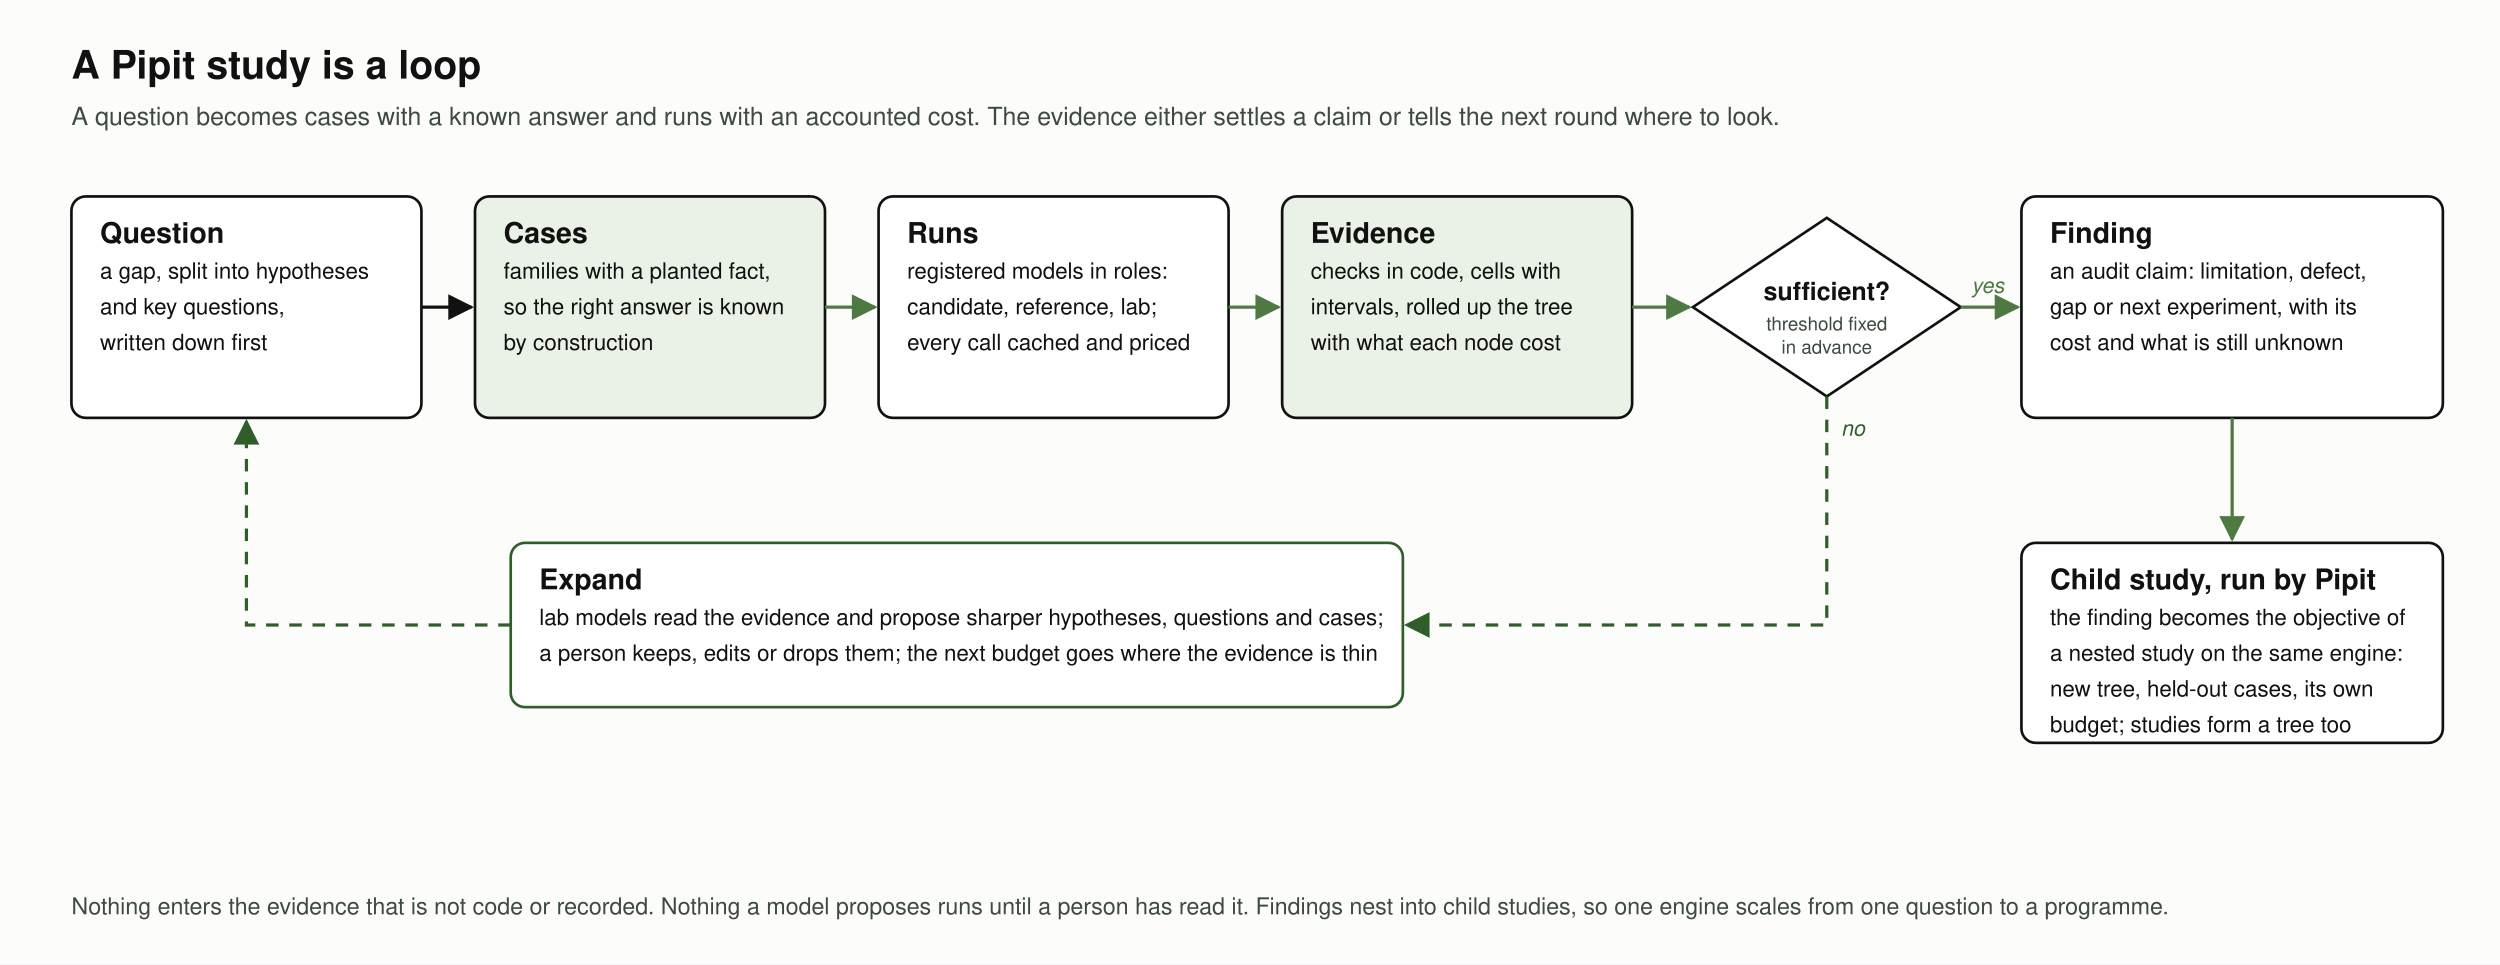
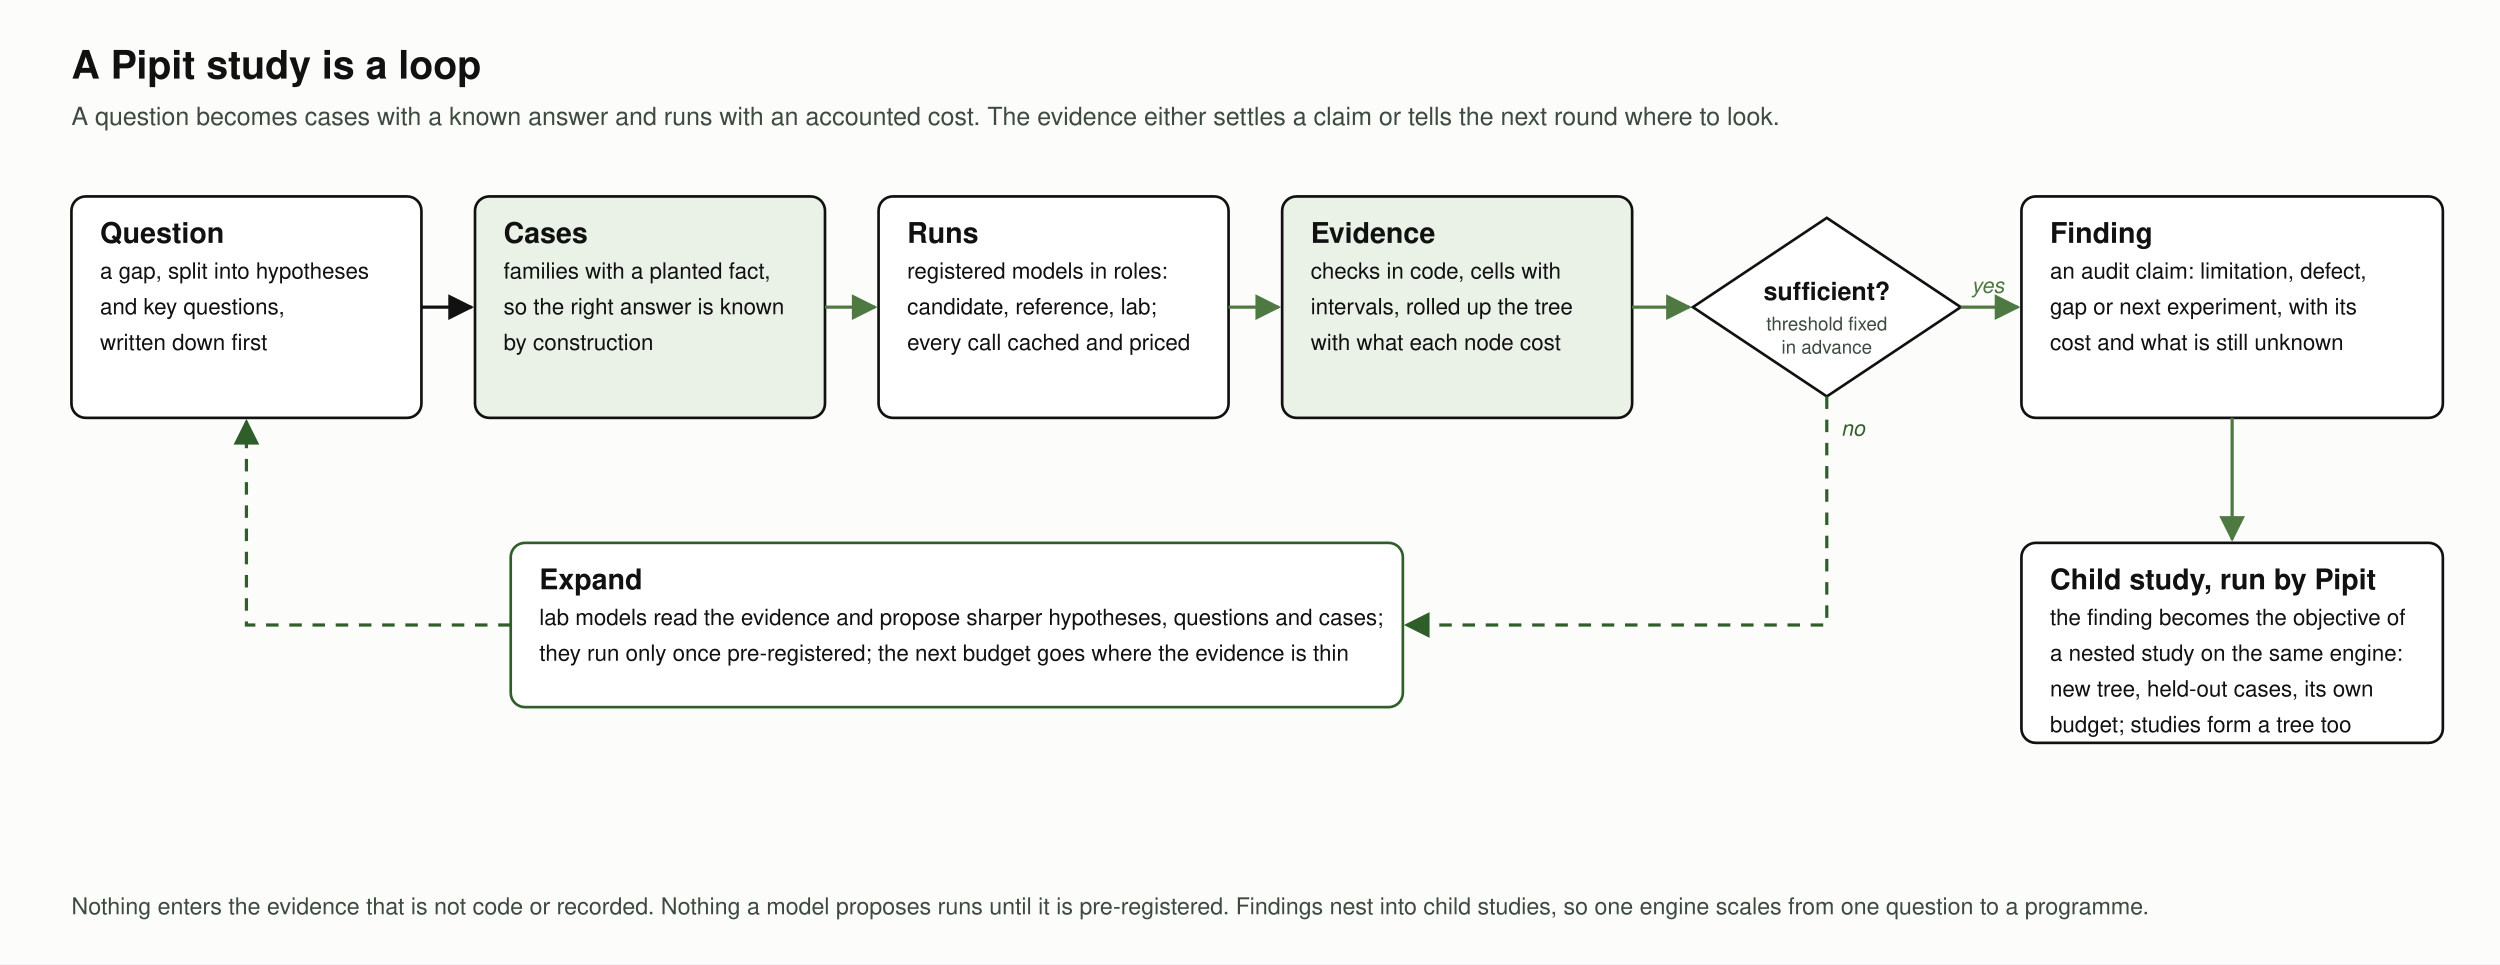
<svg xmlns="http://www.w3.org/2000/svg" width="1400" height="540" viewBox="0 0 1400 540" role="img">
  <defs>
    <marker id="arrow" viewBox="0 0 10 10" refX="9" refY="5" markerWidth="8" markerHeight="8" orient="auto-start-reverse">
      <path d="M 0 0 L 10 5 L 0 10 z" fill="#111111" />
    </marker>
    <marker id="arrow-accent" viewBox="0 0 10 10" refX="9" refY="5" markerWidth="8" markerHeight="8" orient="auto-start-reverse">
      <path d="M 0 0 L 10 5 L 0 10 z" fill="#4f7942" />
    </marker>
    <marker id="arrow-return" viewBox="0 0 10 10" refX="9" refY="5" markerWidth="8" markerHeight="8" orient="auto-start-reverse">
      <path d="M 0 0 L 10 5 L 0 10 z" fill="#2f5e2a" />
    </marker>
  </defs>
  <rect x="0" y="0" width="1400" height="540" fill="#fcfcfa" />
  <text x="40" y="44" font-family="Helvetica Neue, Helvetica, Arial, sans-serif" font-size="22" font-weight="600" fill="#111111" text-anchor="start" style="">A Pipit study is a loop</text>
  <text x="40" y="70" font-family="Helvetica Neue, Helvetica, Arial, sans-serif" font-size="14" font-weight="normal" fill="#3d4a40" text-anchor="start" style="">A question becomes cases with a known answer and runs with an accounted cost. The evidence either settles a claim or tells the next round where to look.</text>
  <rect x="40" y="110" width="196" height="124" rx="8" fill="white" stroke="#111111" stroke-width="1.5" />
  <text x="56" y="136" font-family="Helvetica Neue, Helvetica, Arial, sans-serif" font-size="16" font-weight="600" fill="#111111" text-anchor="start" style="">Question</text>
  <text x="56" y="156" font-family="Helvetica Neue, Helvetica, Arial, sans-serif" font-size="12.5" font-weight="normal" fill="#111111" text-anchor="start" style="">a gap, split into hypotheses</text>
  <text x="56" y="176" font-family="Helvetica Neue, Helvetica, Arial, sans-serif" font-size="12.5" font-weight="normal" fill="#111111" text-anchor="start" style="">and key questions,</text>
  <text x="56" y="196" font-family="Helvetica Neue, Helvetica, Arial, sans-serif" font-size="12.5" font-weight="normal" fill="#111111" text-anchor="start" style="">written down first</text>
  <rect x="266" y="110" width="196" height="124" rx="8" fill="#eaf1e6" stroke="#111111" stroke-width="1.5" />
  <text x="282" y="136" font-family="Helvetica Neue, Helvetica, Arial, sans-serif" font-size="16" font-weight="600" fill="#111111" text-anchor="start" style="">Cases</text>
  <text x="282" y="156" font-family="Helvetica Neue, Helvetica, Arial, sans-serif" font-size="12.5" font-weight="normal" fill="#111111" text-anchor="start" style="">families with a planted fact,</text>
  <text x="282" y="176" font-family="Helvetica Neue, Helvetica, Arial, sans-serif" font-size="12.5" font-weight="normal" fill="#111111" text-anchor="start" style="">so the right answer is known</text>
  <text x="282" y="196" font-family="Helvetica Neue, Helvetica, Arial, sans-serif" font-size="12.5" font-weight="normal" fill="#111111" text-anchor="start" style="">by construction</text>
  <rect x="492" y="110" width="196" height="124" rx="8" fill="white" stroke="#111111" stroke-width="1.5" />
  <text x="508" y="136" font-family="Helvetica Neue, Helvetica, Arial, sans-serif" font-size="16" font-weight="600" fill="#111111" text-anchor="start" style="">Runs</text>
  <text x="508" y="156" font-family="Helvetica Neue, Helvetica, Arial, sans-serif" font-size="12.5" font-weight="normal" fill="#111111" text-anchor="start" style="">registered models in roles:</text>
  <text x="508" y="176" font-family="Helvetica Neue, Helvetica, Arial, sans-serif" font-size="12.5" font-weight="normal" fill="#111111" text-anchor="start" style="">candidate, reference, lab;</text>
  <text x="508" y="196" font-family="Helvetica Neue, Helvetica, Arial, sans-serif" font-size="12.5" font-weight="normal" fill="#111111" text-anchor="start" style="">every call cached and priced</text>
  <rect x="718" y="110" width="196" height="124" rx="8" fill="#eaf1e6" stroke="#111111" stroke-width="1.5" />
  <text x="734" y="136" font-family="Helvetica Neue, Helvetica, Arial, sans-serif" font-size="16" font-weight="600" fill="#111111" text-anchor="start" style="">Evidence</text>
  <text x="734" y="156" font-family="Helvetica Neue, Helvetica, Arial, sans-serif" font-size="12.5" font-weight="normal" fill="#111111" text-anchor="start" style="">checks in code, cells with</text>
  <text x="734" y="176" font-family="Helvetica Neue, Helvetica, Arial, sans-serif" font-size="12.5" font-weight="normal" fill="#111111" text-anchor="start" style="">intervals, rolled up the tree</text>
  <text x="734" y="196" font-family="Helvetica Neue, Helvetica, Arial, sans-serif" font-size="12.5" font-weight="normal" fill="#111111" text-anchor="start" style="">with what each node cost</text>
  <polyline points="236,172.0 264,172.0" fill="none" stroke="#111111" stroke-width="1.8" marker-end="url(#arrow)" />
  <polyline points="462,172.0 490,172.0" fill="none" stroke="#4f7942" stroke-width="1.8" marker-end="url(#arrow-accent)" />
  <polyline points="688,172.0 716,172.0" fill="none" stroke="#4f7942" stroke-width="1.8" marker-end="url(#arrow-accent)" />
  <polygon points="1023.0,122 1098,172.0 1023.0,222 948,172.0" fill="white" stroke="#111111" stroke-width="1.5" />
  <text x="1023.0" y="168.0" font-family="Helvetica Neue, Helvetica, Arial, sans-serif" font-size="14" font-weight="600" fill="#111111" text-anchor="middle" style="">sufficient?</text>
  <text x="1023.0" y="185.0" font-family="Helvetica Neue, Helvetica, Arial, sans-serif" font-size="10.5" font-weight="normal" fill="#3d4a40" text-anchor="middle" style="">threshold fixed</text>
  <text x="1023.0" y="198.0" font-family="Helvetica Neue, Helvetica, Arial, sans-serif" font-size="10.5" font-weight="normal" fill="#3d4a40" text-anchor="middle" style="">in advance</text>
  <polyline points="914,172.0 946,172.0" fill="none" stroke="#4f7942" stroke-width="1.8" marker-end="url(#arrow-accent)" />
  <rect x="1132" y="110" width="236" height="124" rx="8" fill="white" stroke="#111111" stroke-width="1.5" />
  <text x="1148" y="136" font-family="Helvetica Neue, Helvetica, Arial, sans-serif" font-size="16" font-weight="600" fill="#111111" text-anchor="start" style="">Finding</text>
  <text x="1148" y="156" font-family="Helvetica Neue, Helvetica, Arial, sans-serif" font-size="12.5" font-weight="normal" fill="#111111" text-anchor="start" style="">an audit claim: limitation, defect,</text>
  <text x="1148" y="176" font-family="Helvetica Neue, Helvetica, Arial, sans-serif" font-size="12.5" font-weight="normal" fill="#111111" text-anchor="start" style="">gap or next experiment, with its</text>
  <text x="1148" y="196" font-family="Helvetica Neue, Helvetica, Arial, sans-serif" font-size="12.5" font-weight="normal" fill="#111111" text-anchor="start" style="">cost and what is still unknown</text>
  <polyline points="1098,172.0 1130,172.0" fill="none" stroke="#4f7942" stroke-width="1.8" marker-end="url(#arrow-accent)" />
  <text x="1104" y="164.0" font-family="Helvetica Neue, Helvetica, Arial, sans-serif" font-size="12" font-weight="normal" fill="#4f7942" text-anchor="start" style="font-style:italic">yes</text>
  <rect x="1132" y="304" width="236" height="112" rx="8" fill="white" stroke="#111111" stroke-width="1.5" />
  <text x="1148" y="330" font-family="Helvetica Neue, Helvetica, Arial, sans-serif" font-size="16" font-weight="600" fill="#111111" text-anchor="start" style="">Child study, run by Pipit</text>
  <text x="1148" y="350" font-family="Helvetica Neue, Helvetica, Arial, sans-serif" font-size="12.5" font-weight="normal" fill="#111111" text-anchor="start" style="">the finding becomes the objective of</text>
  <text x="1148" y="370" font-family="Helvetica Neue, Helvetica, Arial, sans-serif" font-size="12.5" font-weight="normal" fill="#111111" text-anchor="start" style="">a nested study on the same engine:</text>
  <text x="1148" y="390" font-family="Helvetica Neue, Helvetica, Arial, sans-serif" font-size="12.5" font-weight="normal" fill="#111111" text-anchor="start" style="">new tree, held-out cases, its own</text>
  <text x="1148" y="410" font-family="Helvetica Neue, Helvetica, Arial, sans-serif" font-size="12.5" font-weight="normal" fill="#111111" text-anchor="start" style="">budget; studies form a tree too</text>
  <polyline points="1250.0,234 1250.0,302" fill="none" stroke="#4f7942" stroke-width="1.8" marker-end="url(#arrow-accent)" />
  <rect x="286" y="304" width="499.6" height="92" rx="8" fill="white" stroke="#2f5e2a" stroke-width="1.5" />
  <text x="302" y="330" font-family="Helvetica Neue, Helvetica, Arial, sans-serif" font-size="16" font-weight="600" fill="#111111" text-anchor="start" style="">Expand</text>
  <text x="302" y="350" font-family="Helvetica Neue, Helvetica, Arial, sans-serif" font-size="12.5" font-weight="normal" fill="#111111" text-anchor="start" style="">lab models read the evidence and propose sharper hypotheses, questions and cases;</text>
-   <text x="302" y="370" font-family="Helvetica Neue, Helvetica, Arial, sans-serif" font-size="12.5" font-weight="normal" fill="#111111" text-anchor="start" style="">a person keeps, edits or drops them; the next budget goes where the evidence is thin</text>
+   <text x="302" y="370" font-family="Helvetica Neue, Helvetica, Arial, sans-serif" font-size="12.5" font-weight="normal" fill="#111111" text-anchor="start" style="">they run only once pre-registered; the next budget goes where the evidence is thin</text>
  <polyline points="1023.0,222 1023.0,350.0 787.6,350.0" fill="none" stroke="#2f5e2a" stroke-width="1.8" stroke-dasharray="7 6" marker-end="url(#arrow-return)" />
  <text x="1031.0" y="244" font-family="Helvetica Neue, Helvetica, Arial, sans-serif" font-size="12" font-weight="normal" fill="#2f5e2a" text-anchor="start" style="font-style:italic">no</text>
  <polyline points="286,350.0 138.0,350.0 138.0,236" fill="none" stroke="#2f5e2a" stroke-width="1.8" stroke-dasharray="7 6" marker-end="url(#arrow-return)" />
-   <text x="40" y="512" font-family="Helvetica Neue, Helvetica, Arial, sans-serif" font-size="13" font-weight="normal" fill="#3d4a40" text-anchor="start" style="">Nothing enters the evidence that is not code or recorded. Nothing a model proposes runs until a person has read it. Findings nest into child studies, so one engine scales from one question to a programme.</text>
+   <text x="40" y="512" font-family="Helvetica Neue, Helvetica, Arial, sans-serif" font-size="13" font-weight="normal" fill="#3d4a40" text-anchor="start" style="">Nothing enters the evidence that is not code or recorded. Nothing a model proposes runs until it is pre-registered. Findings nest into child studies, so one engine scales from one question to a programme.</text>
</svg>
